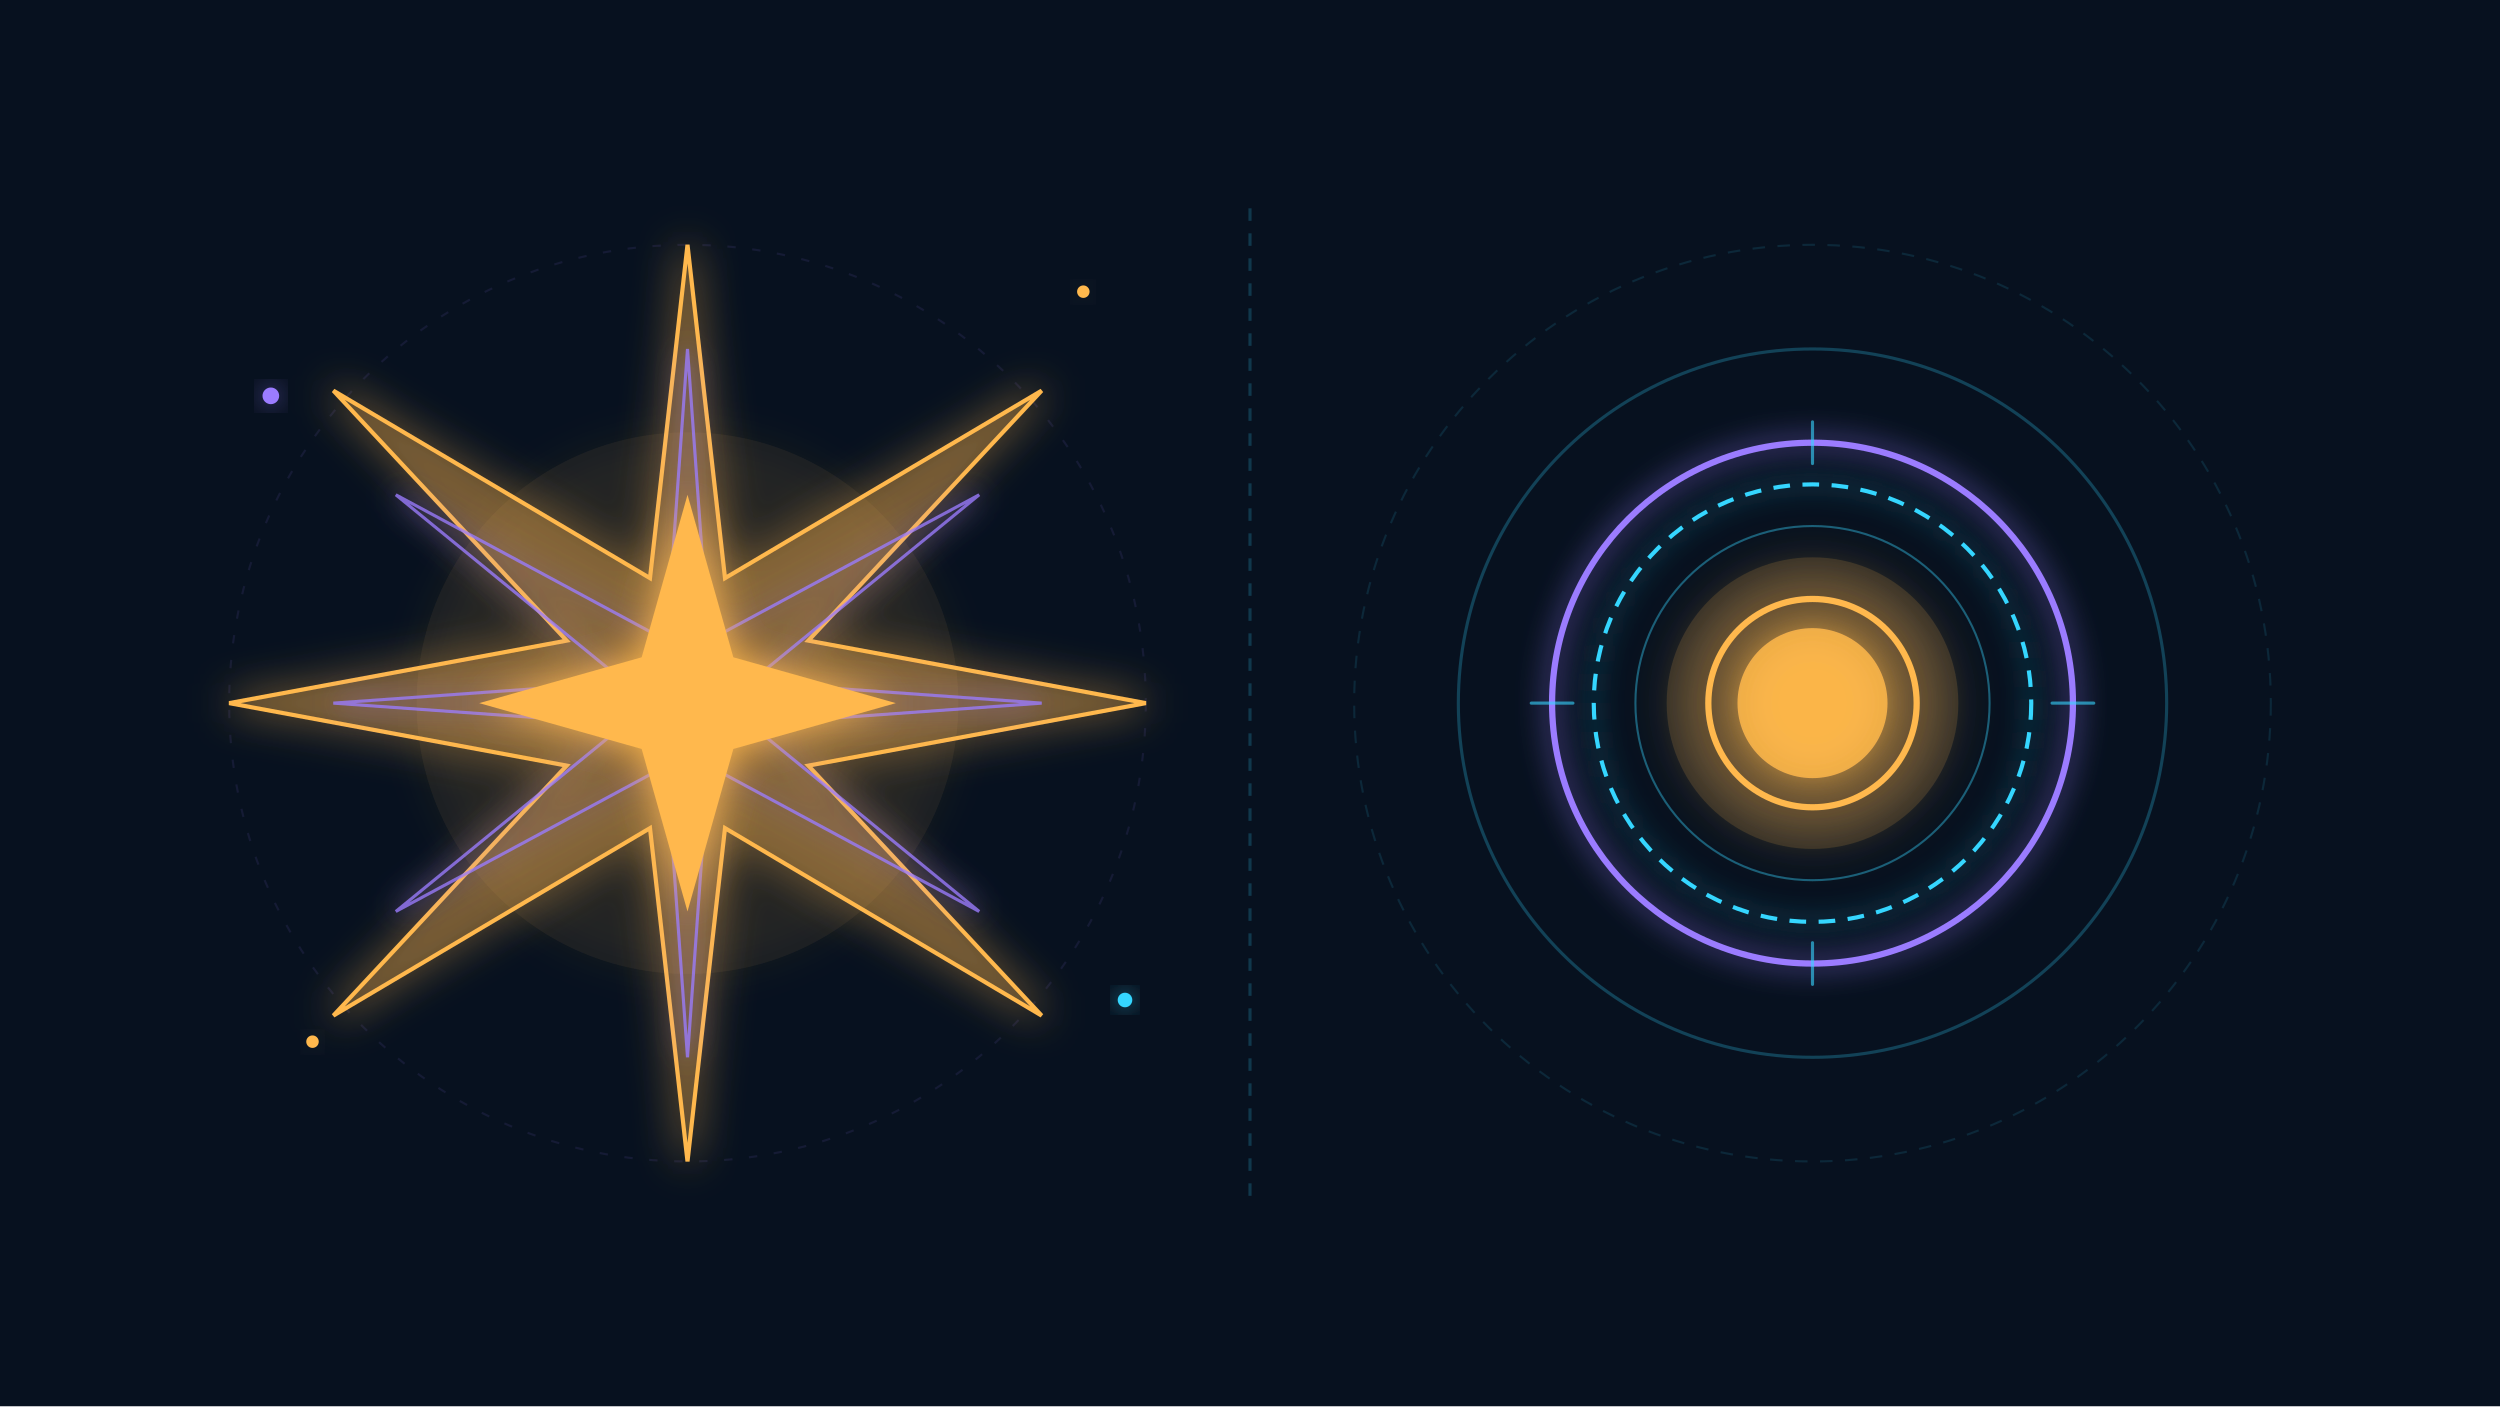
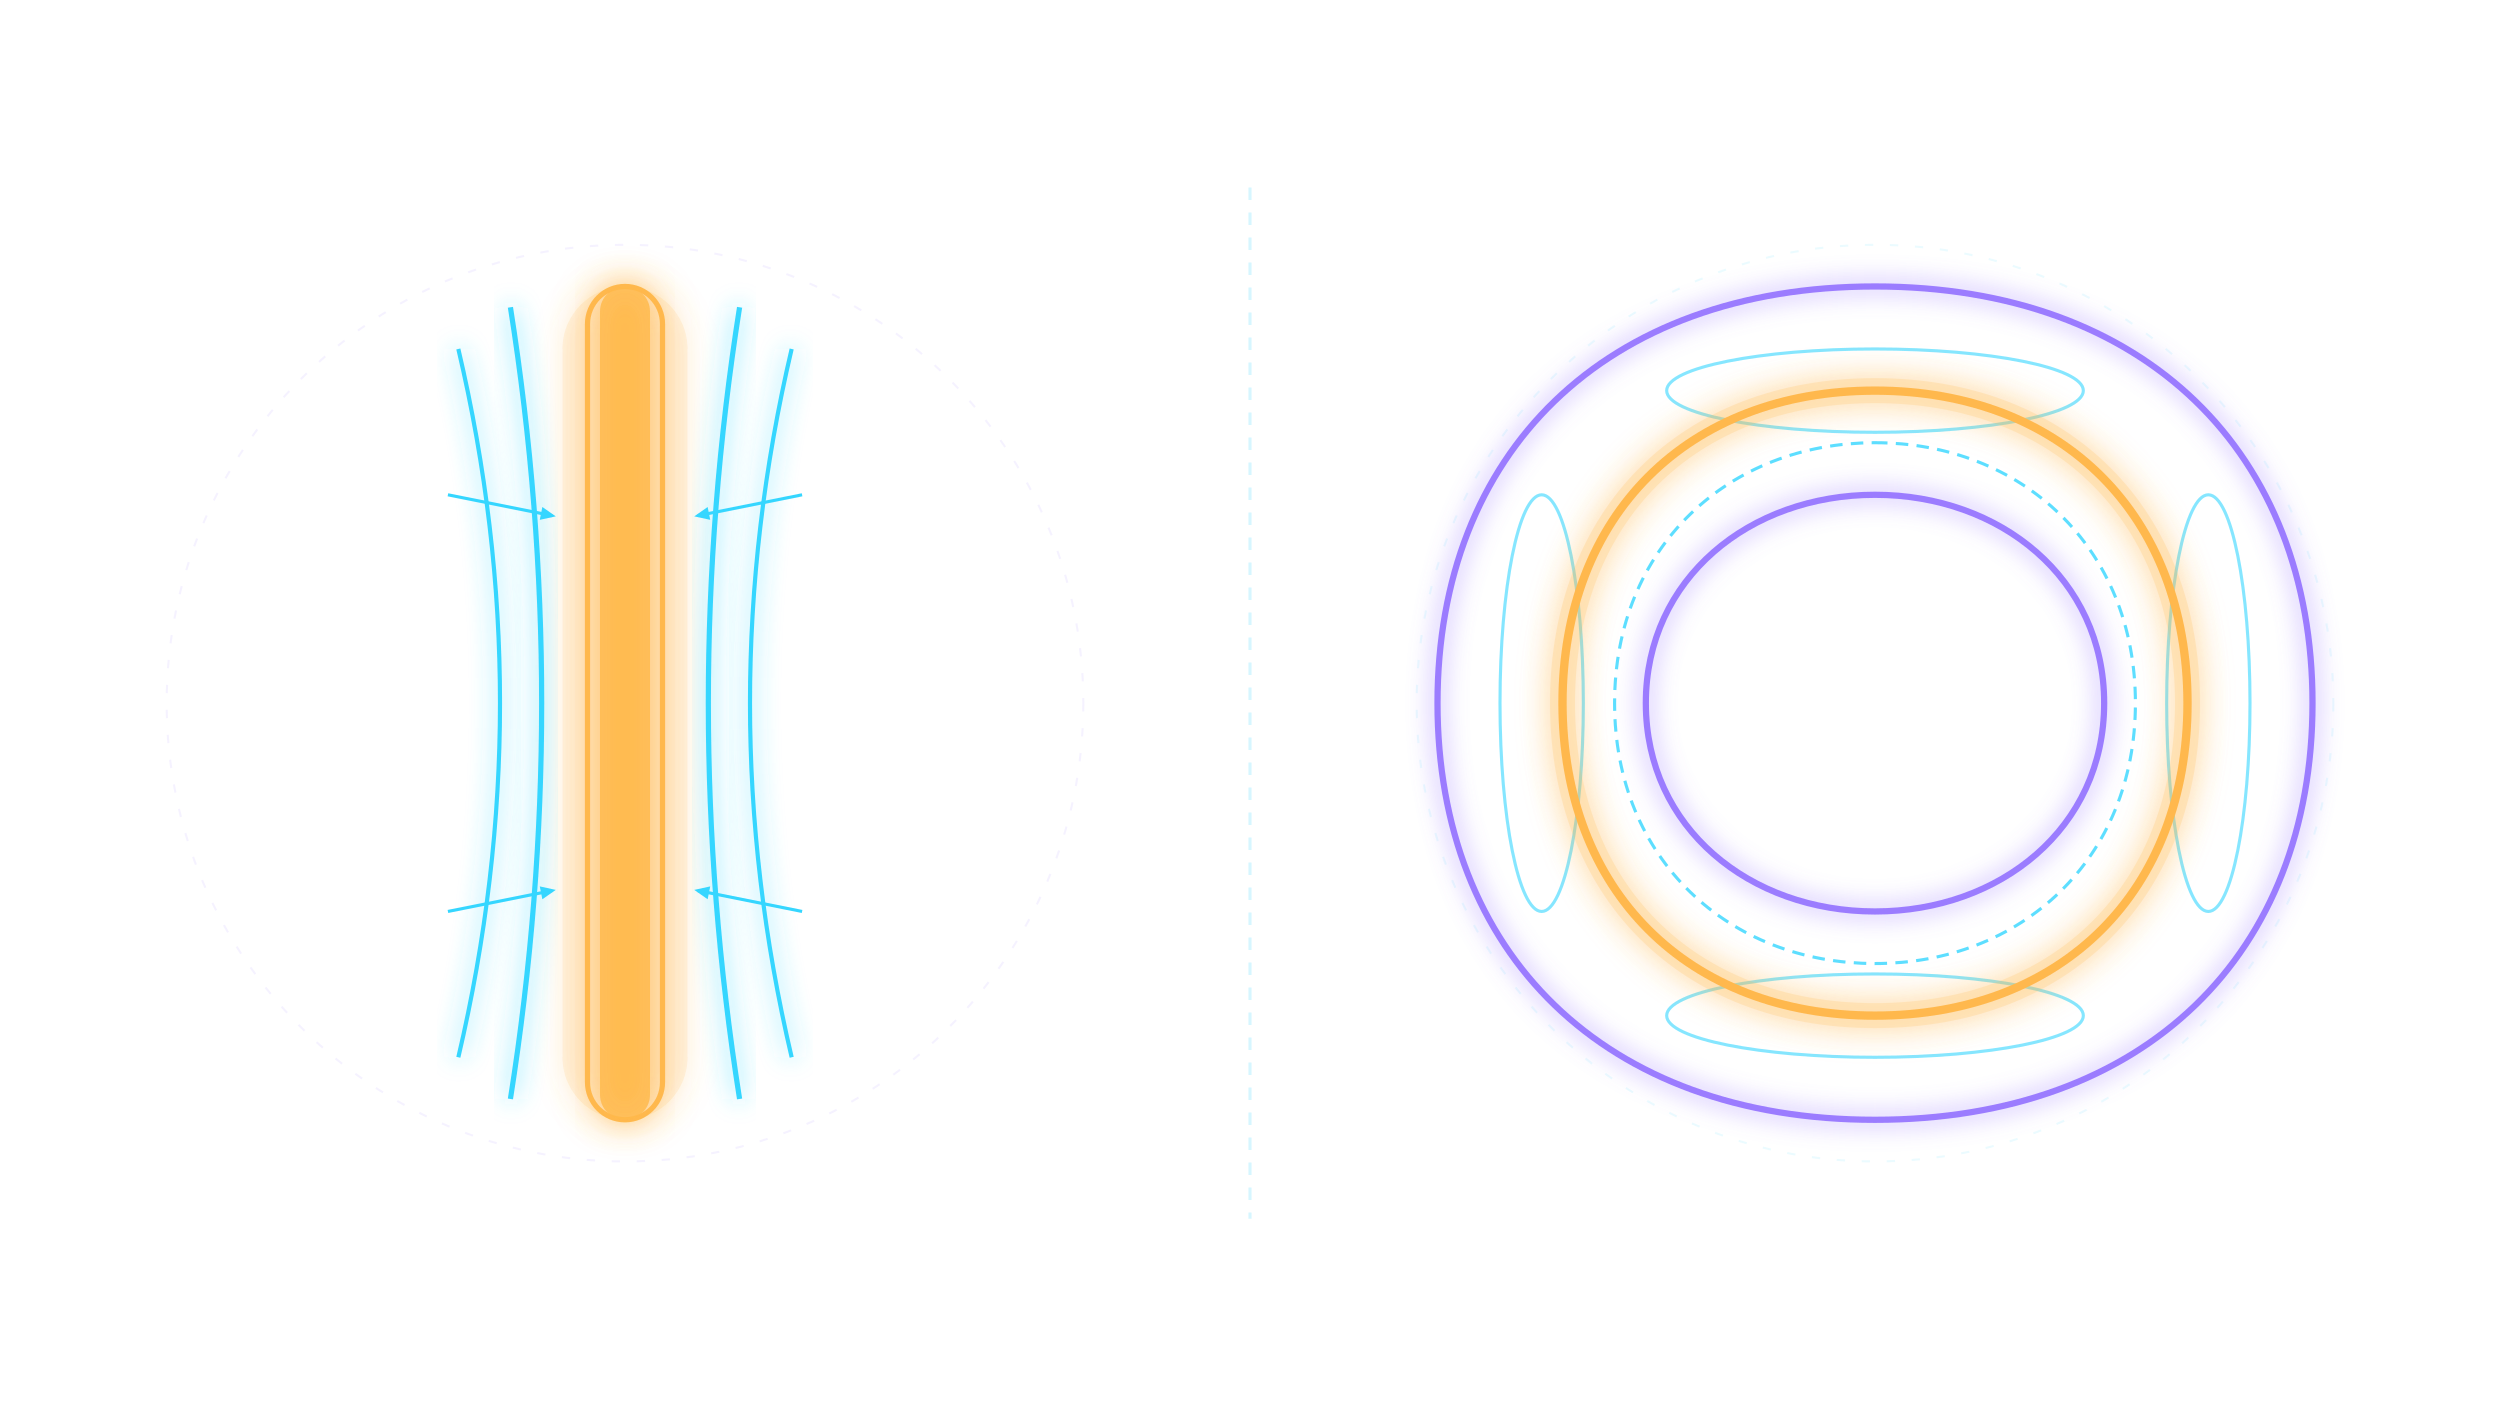
<svg xmlns="http://www.w3.org/2000/svg" viewBox="0 0 1200 675" width="100%" height="100%">
  <defs>
    <filter id="glow-gold" x="-50%" y="-50%" width="200%" height="200%">
-       <feGaussianBlur stdDeviation="10" result="blur" />
+       <feGaussianBlur stdDeviation="8" result="blur" />
      <feMerge>
        <feMergeNode in="blur" opacity="0.8" />
        <feMergeNode in="SourceGraphic" />
      </feMerge>
    </filter>
    <filter id="glow-cyan" x="-50%" y="-50%" width="200%" height="200%">
      <feGaussianBlur stdDeviation="6" result="blur" />
      <feMerge>
        <feMergeNode in="blur" />
        <feMergeNode in="SourceGraphic" />
      </feMerge>
    </filter>
    <filter id="glow-violet" x="-50%" y="-50%" width="200%" height="200%">
-       <feGaussianBlur stdDeviation="7" result="blur" />
+       <feGaussianBlur stdDeviation="6" result="blur" />
      <feMerge>
        <feMergeNode in="blur" />
        <feMergeNode in="SourceGraphic" />
      </feMerge>
    </filter>
+     <marker id="arrow-cyan" viewBox="0 0 10 10" refX="6" refY="5" markerWidth="6" markerHeight="6" orient="auto-start-reverse">
+       <path d="M 0 1.5 L 8 5 L 0 8.5 z" fill="#35D6FF" />
+     </marker>
  </defs>
-   <rect width="1200" height="675" fill="#07111F" />
-   <line x1="600" y1="100" x2="600" y2="575" stroke="#35D6FF" stroke-width="1.5" stroke-opacity="0.2" stroke-dasharray="6 6" />
-   <g id="uncontrolled-burst">
-     <circle cx="330" cy="337.5" r="220" fill="none" stroke="#9B7CFF" stroke-width="1" stroke-opacity="0.1" stroke-dasharray="4 8" />
-     <circle cx="330" cy="337.5" r="130" fill="#FFB84D" fill-opacity="0.06" filter="url(#glow-gold)" />
-     <path d="M 330 117.5               L 348 277.5 L 500 187.5 L 388 307.5 L 550 337.5 L 388 367.5 L 500 487.5 L 348 397.5               L 330 557.5               L 312 397.5 L 160 487.5 L 272 367.5 L 110 337.5 L 272 307.5 L 160 187.5 L 312 277.5 Z" fill="#FFB84D" fill-opacity="0.25" stroke="#FFB84D" stroke-width="2" filter="url(#glow-gold)" />
-     <path d="M 330 167.5 L 340 307.5 L 470 237.5 L 360 327.5 L 500 337.5 L 360 347.5 L 470 437.5 L 340 367.5 L 330 507.5 L 320 367.5 L 190 437.5 L 300 347.5 L 160 337.5 L 300 327.5 L 190 237.5 L 320 307.5 Z" fill="none" stroke="#9B7CFF" stroke-width="1.5" filter="url(#glow-violet)" opacity="0.8" />
-     <polygon points="330,237.5 352,315.5 430,337.5 352,359.5 330,437.5 308,359.5 230,337.5 308,315.5" fill="#FFB84D" filter="url(#glow-gold)" />
-     <circle cx="520" cy="140" r="3" fill="#FFB84D" filter="url(#glow-gold)" />
-     <circle cx="130" cy="190" r="4" fill="#9B7CFF" filter="url(#glow-violet)" />
-     <circle cx="540" cy="480" r="3.5" fill="#35D6FF" filter="url(#glow-cyan)" />
-     <circle cx="150" cy="500" r="3" fill="#FFB84D" filter="url(#glow-gold)" />
+   <line x1="600" y1="90" x2="600" y2="585" stroke="#35D6FF" stroke-width="1.5" stroke-opacity="0.2" stroke-dasharray="6 6" />
+   <g id="linear-pinch">
+     <circle cx="300" cy="337.5" r="220" fill="none" stroke="#9B7CFF" stroke-width="1" stroke-opacity="0.1" stroke-dasharray="4 8" />
+     <rect x="270" y="137.5" width="60" height="400" rx="30" fill="#FFB84D" fill-opacity="0.15" filter="url(#glow-gold)" />
+     <rect x="282" y="137.5" width="36" height="400" rx="18" fill="none" stroke="#FFB84D" stroke-width="2.5" filter="url(#glow-gold)" />
+     <rect x="288" y="137.5" width="24" height="400" rx="12" fill="#FFB84D" fill-opacity="0.8" filter="url(#glow-gold)" />
+     <path d="M 220 167.5 Q 260 337.5 220 507.5" fill="none" stroke="#35D6FF" stroke-width="2" filter="url(#glow-cyan)" />
+     <path d="M 245 147.5 Q 275 337.5 245 527.5" fill="none" stroke="#35D6FF" stroke-width="2.5" filter="url(#glow-cyan)" />
+     <path d="M 355 147.5 Q 325 337.5 355 527.5" fill="none" stroke="#35D6FF" stroke-width="2.5" filter="url(#glow-cyan)" />
+     <path d="M 380 167.5 Q 340 337.5 380 507.5" fill="none" stroke="#35D6FF" stroke-width="2" filter="url(#glow-cyan)" />
+     <path d="M 200 337.5 L 260 337.5" fill="none" stroke="#35D6FF" stroke-width="2" marker-end="url(#arrow-cyan)" filter="url(#glow-cyan)" />
+     <path d="M 400 337.5 L 340 337.5" fill="none" stroke="#35D6FF" stroke-width="2" marker-end="url(#arrow-cyan)" filter="url(#glow-cyan)" />
+     <path d="M 215 237.5 L 265 247.5" fill="none" stroke="#35D6FF" stroke-width="1.5" marker-end="url(#arrow-cyan)" />
+     <path d="M 385 237.5 L 335 247.5" fill="none" stroke="#35D6FF" stroke-width="1.5" marker-end="url(#arrow-cyan)" />
+     <path d="M 215 437.5 L 265 427.5" fill="none" stroke="#35D6FF" stroke-width="1.5" marker-end="url(#arrow-cyan)" />
+     <path d="M 385 437.5 L 335 427.5" fill="none" stroke="#35D6FF" stroke-width="1.5" marker-end="url(#arrow-cyan)" />
  </g>
-   <g id="controlled-sustained">
-     <circle cx="870" cy="337.5" r="220" fill="none" stroke="#35D6FF" stroke-width="1" stroke-opacity="0.12" stroke-dasharray="6 6" />
-     <circle cx="870" cy="337.5" r="170" fill="none" stroke="#35D6FF" stroke-width="1.5" stroke-opacity="0.25" />
-     <circle cx="870" cy="337.5" r="125" fill="none" stroke="#9B7CFF" stroke-width="3" filter="url(#glow-violet)" />
-     <circle cx="870" cy="337.5" r="105" fill="none" stroke="#35D6FF" stroke-width="2" stroke-dasharray="8 6" filter="url(#glow-cyan)" />
-     <circle cx="870" cy="337.5" r="85" fill="none" stroke="#35D6FF" stroke-width="1" stroke-opacity="0.4" />
-     <circle cx="870" cy="337.5" r="70" fill="#FFB84D" fill-opacity="0.15" filter="url(#glow-gold)" />
-     <circle cx="870" cy="337.5" r="50" fill="none" stroke="#FFB84D" stroke-width="3" filter="url(#glow-gold)" />
-     <circle cx="870" cy="337.5" r="36" fill="#FFB84D" fill-opacity="0.85" filter="url(#glow-gold)" />
-     <g stroke="#35D6FF" stroke-width="1.5" opacity="0.6" stroke-linecap="round">
-       <line x1="870" y1="202.5" x2="870" y2="222.5" />
-       <line x1="870" y1="452.5" x2="870" y2="472.5" />
-       <line x1="735" y1="337.5" x2="755" y2="337.5" />
-       <line x1="985" y1="337.5" x2="1005" y2="337.5" />
-     </g>
+   <g id="toroidal-tokamak">
+     <circle cx="900" cy="337.5" r="220" fill="none" stroke="#35D6FF" stroke-width="1" stroke-opacity="0.1" stroke-dasharray="4 8" />
+     <path d="M 900 137.5 C 1030 137.5, 1110 217.5, 1110 337.5 C 1110 457.5, 1030 537.5, 900 537.5 C 770 537.5, 690 457.5, 690 337.5 C 690 217.5, 770 137.5, 900 137.5 Z M 900 237.5 C 840 237.5, 790 277.5, 790 337.5 C 790 397.5, 840 437.5, 900 437.5 C 960 437.5, 1010 397.5, 1010 337.5 C 1010 277.5, 960 237.5, 900 237.5 Z" fill="none" stroke="#9B7CFF" stroke-width="3" filter="url(#glow-violet)" />
+     <ellipse cx="740" cy="337.5" rx="20" ry="100" fill="none" stroke="#35D6FF" stroke-width="1.5" opacity="0.6" />
+     <ellipse cx="1060" cy="337.5" rx="20" ry="100" fill="none" stroke="#35D6FF" stroke-width="1.5" opacity="0.6" />
+     <ellipse cx="900" cy="187.5" rx="100" ry="20" fill="none" stroke="#35D6FF" stroke-width="1.5" opacity="0.6" />
+     <ellipse cx="900" cy="487.5" rx="100" ry="20" fill="none" stroke="#35D6FF" stroke-width="1.5" opacity="0.6" />
+     <path d="M 900 187.5 C 990 187.5, 1050 247.5, 1050 337.5 C 1050 427.5, 990 487.5, 900 487.5 C 810 487.5, 750 427.5, 750 337.5 C 750 247.5, 810 187.5, 900 187.5 Z" fill="none" stroke="#FFB84D" stroke-width="12" fill-opacity="0.1" filter="url(#glow-gold)" opacity="0.3" />
+     <path d="M 900 187.5 C 990 187.5, 1050 247.5, 1050 337.5 C 1050 427.5, 990 487.5, 900 487.5 C 810 487.5, 750 427.5, 750 337.5 C 750 247.5, 810 187.5, 900 187.5 Z" fill="none" stroke="#FFB84D" stroke-width="4" filter="url(#glow-gold)" />
+     <path d="M 900 212.5 C 970 212.5, 1025 262.5, 1025 337.5 C 1025 412.5, 970 462.5, 900 462.5 C 830 462.5, 775 412.5, 775 337.5 C 775 262.5, 830 212.5, 900 212.5 Z" fill="none" stroke="#35D6FF" stroke-width="1.5" stroke-dasharray="6 4" opacity="0.8" />
  </g>
</svg>
